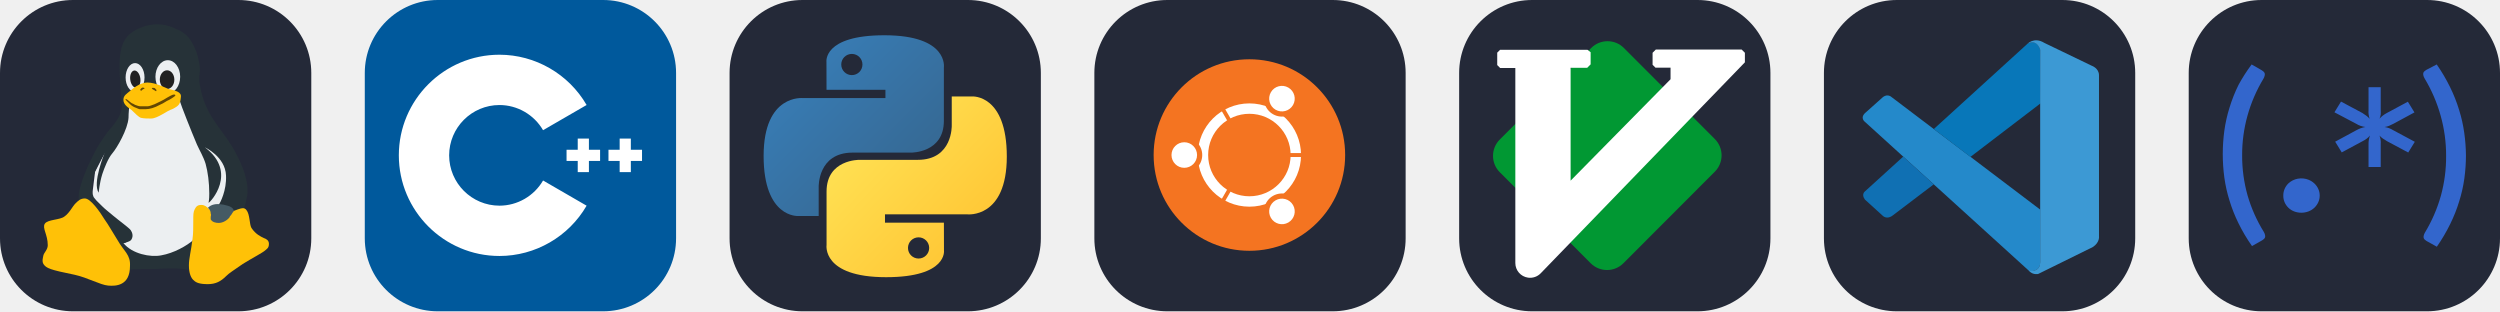
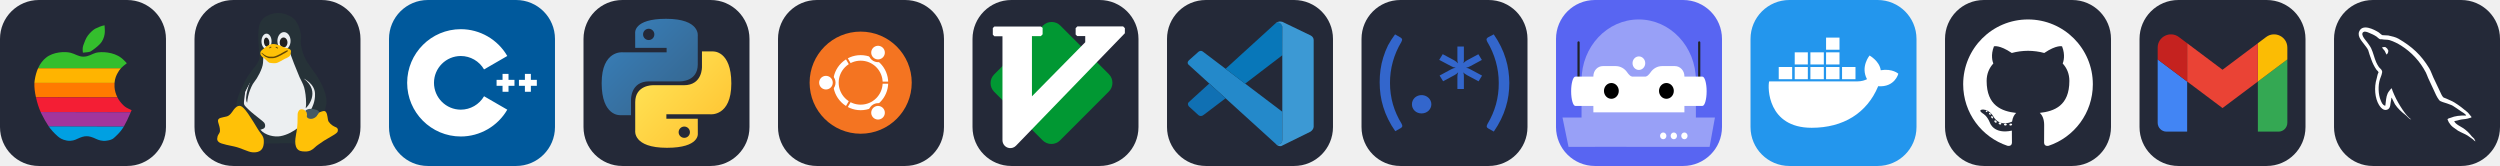
- <svg xmlns="http://www.w3.org/2000/svg" width="385.5" height="48" viewBox="0 0 2056 256" fill="none" version="1.1">
+ <svg xmlns="http://www.w3.org/2000/svg" width="723" height="48" viewBox="0 0 3856 256" fill="none" version="1.1">
  <g transform="translate(0, 0)">
+     <svg width="256" height="256" viewBox="0 0 256 256" fill="none">
+       <g clip-path="url(#clip0_33_740)">
+         <path d="M196 0H60C26.863 0 0 26.863 0 60V196C0 229.137 26.863 256 60 256H196C229.137 256 256 229.137 256 196V60C256 26.863 229.137 0 196 0Z" fill="#242938" />
+         <path fill-rule="evenodd" clip-rule="evenodd" d="M191.072 195.009C187.802 200.396 184.532 204.435 180.588 208.185C176.164 212.129 174.914 215.591 164.718 216.939C157.505 218.286 151.253 215.591 148.848 214.534C141.634 211.167 137.882 210.11 133.555 210.11C129.323 210.11 125.764 211.168 118.646 214.438C116.434 215.591 110.471 218.189 103.161 216.843C95.659 215.496 91.811 212.611 89.022 210.206C83.251 205.109 78.923 200.299 74.979 194.721L191.072 195.009Z" fill="#00A0E2" />
+         <path fill-rule="evenodd" clip-rule="evenodd" d="M58.725 105.27C62.092 97.672 66.516 92.574 70.941 89.015C82.194 79.782 100.565 79.205 109.029 81.417C115.955 83.148 120.86 87.38 128.651 87.38C136.826 87.38 141.538 83.244 147.984 81.417C156.448 79.301 174.915 79.974 186.938 89.208C190.497 91.901 193.765 95.556 195.593 97.576C191.266 100.75 188.668 103.058 186.552 105.27H58.725Z" fill="#34BE2D" />
+         <path fill-rule="evenodd" clip-rule="evenodd" d="M186.553 105.27C184.533 107.482 183.091 109.599 181.455 112.58C179.533 116.043 177.223 120.756 176.646 127.873H53.051C53.147 126.719 53.243 125.469 53.435 124.218C54.59 116.62 56.417 110.368 58.726 105.27H186.553Z" fill="#FFB400" />
+         <path fill-rule="evenodd" clip-rule="evenodd" d="M176.646 127.873C176.55 130.052 176.55 132.235 176.646 134.414C176.935 139.704 178.762 145.571 181.167 150.284L55.455 149.995C53.724 142.397 52.762 134.606 53.051 127.873H176.646Z" fill="#FF7A00" />
+         <path fill-rule="evenodd" clip-rule="evenodd" d="M181.166 150.284C182.15 152.325 183.342 154.259 184.724 156.055C192.996 166.635 196.555 166.635 202.999 169.906C202.52 171.058 202.135 172.118 201.653 173.08L62.765 172.791C60.072 166.924 57.283 158.652 55.455 149.996L181.166 150.284Z" fill="#F41E34" />
+         <path fill-rule="evenodd" clip-rule="evenodd" d="M201.653 173.08C197.614 182.506 194.343 189.429 191.072 195.009L74.981 194.721C71.133 189.046 67.671 182.793 63.727 175.002C63.438 174.329 63.054 173.559 62.765 172.791L201.653 173.08Z" fill="#A2359C" />
+         <path fill-rule="evenodd" clip-rule="evenodd" d="M161.352 52.658C160.679 57.467 158.274 63.623 154.427 67.566C150.289 71.991 143.846 76.8 139.998 79.205C137.882 80.551 132.399 80.743 127.88 81.225C127.303 77.185 127.207 73.722 128.457 69.971C130.092 65.547 132.21 59.199 135.575 54.774C139.711 49.292 144.424 45.541 147.021 44.194C150.484 42.463 156.255 39.866 161.256 39C161.449 43.424 162.123 48.426 161.352 52.658Z" fill="#34BE2D" />
+       </g>
+       <defs>
+         <clipPath id="clip0_33_740">
+           <rect width="256" height="256" fill="white" />
+         </clipPath>
+       </defs>
+     </svg>
+   </g>
+   <g transform="translate(300, 0)">
    <svg width="256" height="256" fill="none" viewBox="0 0 256 256">
      <rect width="256" height="256" fill="#242938" rx="60" />
      <path fill="#ECEFF1" d="M85.949 199.926L110.48 213.546H147.576L182.278 187.491L197.834 146.632L161.935 103.405L151.764 79.127L102.104 80.903L102.702 94.523L93.129 112.287L78.171 141.303L75.18 165.581L85.949 199.926Z" />
      <path fill="#263238" d="M187.064 114.656C177.491 101.036 169.713 92.746 165.525 75.574C161.337 58.401 166.722 63.139 163.132 48.335C161.337 40.637 158.345 35.307 155.354 31.162C151.764 27.017 147.576 24.648 145.182 24.056C139.798 21.096 127.233 16.358 111.677 24.648C95.522 32.939 97.317 50.703 100.309 86.825C100.309 89.193 99.71 92.154 98.514 94.523C96.121 99.852 91.932 104.589 88.343 108.735C84.154 114.656 79.966 120.578 76.975 127.091C69.795 140.711 63.213 157.883 65.008 164.397C68 163.805 105.694 220.652 105.694 221.836C108.087 221.244 118.258 221.244 127.233 221.244C139.798 220.652 146.977 220.06 157.149 222.428C157.149 220.652 156.55 218.875 156.55 217.099C156.55 213.546 157.149 210.585 157.747 206.44C158.345 203.479 158.944 200.519 159.542 196.966C153.559 202.295 142.789 208.217 132.618 209.993C123.643 211.769 108.685 208.809 101.505 199.926C102.104 199.926 103.3 199.926 103.899 199.334C105.694 198.742 107.489 198.15 108.087 196.966C109.882 194.005 108.685 191.044 107.489 189.268C106.292 187.491 97.317 180.977 93.129 177.425C88.941 173.872 86.548 172.095 84.154 169.727C84.154 169.727 80.564 166.174 79.368 164.989C78.171 163.805 77.573 162.621 76.975 162.028C75.778 159.068 75.18 155.515 75.778 150.778C76.376 144.264 78.769 138.934 81.761 133.013C82.958 130.644 85.949 125.907 85.949 125.907C85.949 125.907 75.778 150.778 81.163 158.476C81.163 158.476 81.761 150.778 84.154 143.08C85.949 137.75 88.941 130.052 92.531 125.907C96.121 121.762 105.095 106.366 105.694 96.891C105.694 92.746 106.292 88.601 106.292 85.641C103.899 83.272 145.781 77.35 148.174 83.864C148.772 86.233 157.149 107.55 161.935 118.801C164.328 124.131 167.32 128.868 169.115 134.789C170.91 141.303 172.106 150.185 172.106 159.068C172.106 160.844 172.106 163.805 171.508 166.766C172.705 166.766 196.039 141.895 168.517 121.17C168.517 121.17 185.269 128.868 185.868 144.264C186.466 156.699 181.081 166.766 179.885 168.542C180.483 168.542 192.449 173.872 193.047 173.872C195.441 173.872 200.227 172.095 200.227 172.095C200.826 170.319 202.62 165.581 202.62 163.805C206.809 150.185 196.637 128.276 187.064 114.656V114.656Z" />
      <path fill="#ECEFF1" d="M111.078 75.574C115.374 75.574 118.856 70.271 118.856 63.731C118.856 57.19 115.374 51.888 111.078 51.888C106.783 51.888 103.3 57.19 103.3 63.731C103.3 70.271 106.783 75.574 111.078 75.574Z" />
      <path fill="#ECEFF1" d="M138.002 76.758C143.62 76.758 148.174 70.66 148.174 63.139C148.174 55.617 143.62 49.519 138.002 49.519C132.385 49.519 127.831 55.617 127.831 63.139C127.831 70.66 132.385 76.758 138.002 76.758Z" />
      <path fill="#212121" d="M115.424 64.541C114.927 60.648 112.663 57.724 110.368 58.011C108.074 58.298 106.616 61.687 107.114 65.581C107.611 69.474 109.874 72.398 112.169 72.111C114.464 71.823 115.921 68.434 115.424 64.541Z" />
      <path fill="#212121" d="M137.404 73.205C140.709 73.205 143.387 69.759 143.387 65.507C143.387 61.256 140.709 57.809 137.404 57.809C134.1 57.809 131.421 61.256 131.421 65.507C131.421 69.759 134.1 73.205 137.404 73.205Z" />
      <path fill="#FFC107" d="M216.98 195.781C214.587 194.597 210.398 192.82 206.808 187.491C205.014 184.53 205.612 176.24 202.62 172.687C200.825 170.319 198.432 171.503 197.834 171.503C192.449 172.687 179.884 180.977 171.508 171.503C170.311 170.319 168.516 168.542 165.525 168.542C162.533 168.542 161.337 169.726 160.14 172.095C158.943 174.464 158.943 176.24 158.943 182.162C158.943 186.899 158.943 192.228 158.345 196.373C157.148 206.44 155.354 212.362 155.354 218.283C155.354 224.797 157.148 228.942 159.542 230.718C161.337 232.495 164.328 233.679 170.91 233.679C177.491 233.679 181.679 231.311 185.868 227.165C188.859 224.205 191.252 223.02 199.629 217.099C206.21 212.954 216.382 207.624 218.176 205.848C219.373 204.664 221.168 204.071 221.168 200.518C221.168 197.558 218.775 196.373 216.98 195.781V195.781Z" />
      <path fill="#FFC107" d="M96.719 197.558C90.736 188.083 90.137 186.307 85.949 180.385C82.359 174.464 74.581 163.213 69.795 163.213C66.205 163.213 64.41 164.989 62.017 167.358C59.623 169.726 57.23 175.056 53.042 178.017C49.452 180.977 39.281 180.385 36.888 183.938C34.494 187.491 39.281 192.821 39.281 201.703C39.281 205.256 36.289 207.624 35.691 209.993C35.093 212.954 34.494 214.73 35.691 217.099C38.084 220.652 41.076 221.836 61.418 225.981C72.188 228.35 82.359 234.271 88.941 234.864C95.522 235.456 106.89 234.864 106.89 218.875C107.489 209.401 102.104 207.032 96.719 197.558Z" />
      <path fill="#FFC107" d="M108.087 90.378C104.497 88.009 101.505 85.64 101.505 82.088C101.505 78.535 103.899 77.35 107.489 74.389C108.087 73.797 114.668 67.876 121.25 67.876C127.831 67.876 135.609 72.021 138.601 73.205C143.986 74.389 149.37 75.574 148.772 79.719C148.174 85.64 147.576 86.825 141.592 89.785C137.404 90.97 129.626 97.484 124.241 97.484C121.848 97.484 118.258 97.484 115.865 96.891C114.07 96.299 111.078 93.338 108.087 90.378V90.378Z" />
      <path fill="#634703" d="M106.89 85.641C108.087 86.825 109.882 88.009 111.677 88.601C112.873 89.193 114.668 89.786 114.668 89.786C117.062 89.786 118.857 89.786 120.053 89.786C123.045 89.786 127.233 88.601 131.421 86.233C135.609 84.456 136.208 83.272 139.199 82.088C142.191 80.311 145.182 78.535 143.986 77.942C142.789 77.35 141.592 77.942 137.404 80.311C133.814 82.68 130.823 83.864 127.233 85.641C125.438 86.233 123.045 87.417 121.25 87.417C119.455 87.417 117.66 87.417 115.865 87.417C114.07 87.417 112.873 86.825 111.078 86.233C109.882 85.641 109.283 85.048 108.685 85.048C107.489 84.456 105.095 82.088 103.899 81.495C103.899 81.495 102.702 81.495 103.3 82.088C105.095 83.864 105.694 84.456 106.89 85.641Z" />
      <path fill="#634703" d="M124.84 72.613C125.438 73.797 126.635 73.797 127.233 74.389C127.831 74.982 128.429 74.982 128.429 74.982C129.028 74.389 128.429 73.205 127.831 73.205C127.831 72.021 124.84 72.021 124.84 72.613V72.613Z" />
      <path fill="#634703" d="M115.267 73.797C115.267 74.389 116.463 74.982 116.463 74.389C117.062 73.797 117.66 73.205 118.258 73.205C119.455 72.613 118.856 72.021 117.062 72.021C115.865 72.613 115.865 73.205 115.267 73.797V73.797Z" />
      <path fill="#455A64" d="M173.303 178.609C173.303 179.201 173.303 179.793 173.303 180.385C174.5 182.754 177.491 183.346 179.884 183.346C183.474 183.346 187.064 180.977 188.859 178.609C188.859 178.017 189.457 177.424 190.056 176.832C191.252 175.056 191.851 173.872 192.449 173.279C192.449 173.279 191.851 172.687 191.851 172.095C191.252 170.911 189.457 169.726 187.064 169.134C185.269 168.542 182.278 167.95 181.081 167.95C175.696 167.358 172.705 169.134 170.91 170.911C170.91 170.911 171.508 170.911 171.508 171.503C172.705 172.687 173.303 173.872 173.303 175.648C173.901 176.832 173.303 177.424 173.303 178.609V178.609Z" />
    </svg>
  </g>
-   <g transform="translate(300, 0)">
+   <g transform="translate(600, 0)">
    <svg width="256" height="256" fill="none" viewBox="0 0 256 256">
      <rect width="256" height="256" fill="#00599C" rx="60" />
      <path fill="#fff" d="M110.759 210.517C65.125 210.517 28 173.392 28 127.759C28 82.125 65.125 45 110.759 45C140.204 45 167.667 60.846 182.427 86.353L146.611 107.079C139.224 94.311 125.485 86.379 110.759 86.379C87.942 86.379 69.379 104.942 69.379 127.759C69.379 150.575 87.942 169.138 110.759 169.138C125.486 169.138 139.225 161.206 146.613 148.436L182.429 169.161C167.669 194.671 140.206 210.517 110.759 210.517Z" />
      <path fill="#fff" d="M193.517 123.161H184.321V113.965H175.127V123.161H165.931V132.356H175.127V141.552H184.321V132.356H193.517V123.161Z" />
      <path fill="#fff" d="M228 123.161H218.804V113.965H209.61V123.161H200.414V132.356H209.61V141.552H218.804V132.356H228V123.161Z" />
    </svg>
  </g>
-   <g transform="translate(600, 0)">
+   <g transform="translate(900, 0)">
    <svg width="256" height="256" fill="none" viewBox="0 0 256 256">
      <rect width="256" height="256" fill="#242938" rx="60" />
      <path fill="url(#paint0_linear_2_47)" d="M127.279 29C76.507 29 79.677 51.018 79.677 51.018L79.734 73.828H128.185V80.677H60.489C60.489 80.677 28 76.993 28 128.222C28 179.452 56.357 177.636 56.357 177.636H73.281V153.863C73.281 153.863 72.369 125.506 101.186 125.506H149.24C149.24 125.506 176.239 125.942 176.239 99.412V55.546C176.239 55.546 180.338 29 127.279 29ZM100.563 44.339C105.384 44.339 109.28 48.235 109.28 53.056C109.28 57.876 105.384 61.772 100.563 61.772C95.743 61.772 91.847 57.876 91.847 53.056C91.847 48.235 95.743 44.339 100.563 44.339Z" />
      <path fill="url(#paint1_linear_2_47)" d="M128.721 227.958C179.493 227.958 176.323 205.941 176.323 205.941L176.266 183.13H127.815V176.281H195.511C195.511 176.281 228 179.966 228 128.736C228 77.506 199.643 79.323 199.643 79.323H182.719V103.096C182.719 103.096 183.631 131.453 154.814 131.453H106.76C106.76 131.453 79.761 131.016 79.761 157.546V201.412C79.761 201.412 75.662 227.958 128.721 227.958ZM155.437 212.619C150.616 212.619 146.72 208.723 146.72 203.903C146.72 199.082 150.616 195.186 155.437 195.186C160.257 195.186 164.154 199.082 164.154 203.903C164.154 208.723 160.257 212.619 155.437 212.619Z" />
      <defs>
        <linearGradient id="paint0_linear_2_47" x1="47.22" x2="146.333" y1="46.896" y2="145.02" gradientUnits="userSpaceOnUse">
          <stop stop-color="#387EB8" />
          <stop offset="1" stop-color="#366994" />
        </linearGradient>
        <linearGradient id="paint1_linear_2_47" x1="108.056" x2="214.492" y1="109.905" y2="210.522" gradientUnits="userSpaceOnUse">
          <stop stop-color="#FFE052" />
          <stop offset="1" stop-color="#FFC331" />
        </linearGradient>
      </defs>
    </svg>
  </g>
-   <g transform="translate(900, 0)">
+   <g transform="translate(1200, 0)">
    <svg width="256" height="256" viewBox="0 0 256 256" fill="none">
      <g clip-path="url(#clip0_33_899)">
        <path d="M196 0H60C26.863 0 0 26.863 0 60V196C0 229.137 26.863 256 60 256H196C229.137 256 256 229.137 256 196V60C256 26.863 229.137 0 196 0Z" fill="#242938" />
        <path d="M127.5 206.25C170.992 206.25 206.25 170.992 206.25 127.5C206.25 84.008 170.992 48.75 127.5 48.75C84.008 48.75 48.75 84.008 48.75 127.5C48.75 170.992 84.008 206.25 127.5 206.25Z" fill="#F47421" />
        <path d="M127.5 165.694C148.594 165.694 165.694 148.594 165.694 127.5C165.694 106.406 148.594 89.306 127.5 89.306C106.406 89.306 89.306 106.406 89.306 127.5C89.306 148.594 106.406 165.694 127.5 165.694Z" stroke="white" stroke-width="8.55" />
        <path d="M73.95 142.266C82.105 142.266 88.716 135.655 88.716 127.5C88.716 119.345 82.105 112.734 73.95 112.734C65.795 112.734 59.184 119.345 59.184 127.5C59.184 135.655 65.795 142.266 73.95 142.266Z" fill="#F47421" />
        <path d="M157.25 127.5H174.75H157.25Z" fill="black" />
        <path d="M157.25 127.5H174.75" stroke="#F47421" stroke-width="3.238" />
        <path d="M73.95 138.013C79.756 138.013 84.463 133.306 84.463 127.5C84.463 121.694 79.756 116.987 73.95 116.987C68.144 116.987 63.437 121.694 63.437 127.5C63.437 133.306 68.144 138.013 73.95 138.013Z" fill="white" />
        <path d="M141.487 73.742C137.41 80.804 139.83 89.835 146.892 93.912C153.954 97.989 162.985 95.57 167.062 88.507C171.14 81.445 168.72 72.414 161.658 68.337C154.595 64.259 145.565 66.679 141.487 73.742Z" fill="#F47421" />
        <path d="M112.625 153.264L103.875 168.42L112.625 153.264Z" fill="black" />
        <path d="M112.625 153.264L103.875 168.42" stroke="#F47421" stroke-width="3.238" />
        <path d="M145.17 75.868C142.267 80.896 143.99 87.326 149.018 90.229C154.046 93.132 160.476 91.409 163.379 86.381C166.282 81.353 164.559 74.923 159.531 72.02C154.503 69.117 148.073 70.84 145.17 75.868Z" fill="white" />
        <path d="M167.062 166.493C162.985 159.43 153.954 157.011 146.892 161.088C139.829 165.166 137.41 174.196 141.487 181.259C145.565 188.321 154.595 190.741 161.658 186.663C168.72 182.586 171.14 173.555 167.062 166.493Z" fill="#F47421" />
        <path d="M112.625 101.736L103.875 86.58L112.625 101.736Z" fill="black" />
        <path d="M112.625 101.736L103.875 86.58" stroke="#F47421" stroke-width="3.238" />
        <path d="M163.379 168.619C160.476 163.591 154.047 161.868 149.018 164.771C143.99 167.674 142.267 174.104 145.17 179.132C148.073 184.161 154.503 185.883 159.531 182.98C164.56 180.077 166.282 173.648 163.379 168.619Z" fill="white" />
      </g>
      <defs>
        <clipPath id="clip0_33_899">
          <rect width="256" height="256" fill="white" />
        </clipPath>
      </defs>
    </svg>
  </g>
-   <g transform="translate(1200, 0)">
+   <g transform="translate(1500, 0)">
    <svg width="256" height="256" fill="none" viewBox="0 0 256 256">
      <rect width="256" height="256" fill="#242938" rx="60" />
      <path fill="#019833" d="M135.498 39.462C128.076 32.03 116.032 32.03 108.61 39.462L33.408 114.765C26 122.183 26 134.199 33.408 141.617L108.186 216.495C115.608 223.927 127.652 223.927 135.074 216.495L210.276 141.191C217.684 133.773 217.684 121.757 210.276 114.339L135.498 39.462Z" />
      <path fill="#fff" d="M161.769 40.71L159.083 43.399V53.269L161.435 55.623H173.86V65.161L91.672 148.576V55.742H105.331L108.133 52.937V42.948L105.546 40.947H33.667L31.316 43.301V53.505L33.707 55.899H46.209V216.316C46.209 222.361 50.655 227.485 56.64 228.335V228.335C60.489 228.883 64.368 227.553 67.072 224.759L235 51.247V43.4L232.315 40.712L161.769 40.71Z" />
    </svg>
  </g>
-   <g transform="translate(1500, 0)">
+   <g transform="translate(1800, 0)">
    <svg width="256" height="256" fill="none" viewBox="0 0 256 256">
      <rect width="256" height="256" fill="#242938" rx="60" />
      <path fill="#2489CA" d="M33.716 100.208C33.716 100.208 28.981 96.795 34.663 92.238L47.899 80.402C47.899 80.402 51.687 76.417 55.691 79.889L177.84 172.368V216.714C177.84 216.714 177.781 223.678 168.844 222.908L33.716 100.208Z" />
      <path fill="#1070B3" d="M65.2 128.792L33.716 157.415C33.716 157.415 30.48 159.822 33.716 164.123L48.333 177.418C48.333 177.418 51.805 181.147 56.934 176.905L90.312 151.596L65.2 128.792Z" />
      <path fill="#0877B9" d="M120.474 129.029L178.215 84.939L177.84 40.83C177.84 40.83 175.374 31.203 167.148 36.214L90.312 106.145L120.474 129.029Z" />
      <path fill="#3C99D4" d="M168.844 222.968C172.198 226.4 176.262 225.276 176.262 225.276L221.259 203.103C227.019 199.177 226.21 194.305 226.21 194.305V61.898C226.21 56.079 220.252 54.067 220.252 54.067L181.253 35.267C172.731 30 167.148 36.214 167.148 36.214C167.148 36.214 174.328 31.046 177.84 40.83V215.905C177.84 217.109 177.583 218.292 177.071 219.358C176.045 221.429 173.816 223.362 168.47 222.553L168.844 222.968Z" />
    </svg>
  </g>
-   <g transform="translate(1800, 0)">
+   <g transform="translate(2100, 0)">
    <svg width="256" height="256" fill="none" viewBox="0 0 256 256">
      <rect width="256" height="256" fill="#242938" rx="60" />
      <path fill="#36C" d="M43.935 127.954C43.903 139.053 45.418 150.108 48.441 160.84C51.482 171.299 55.959 181.345 61.76 190.728C62.236 191.516 62.574 192.37 62.762 193.258C62.944 193.902 62.944 194.58 62.762 195.225C62.553 195.762 62.21 196.244 61.76 196.631L60.358 197.661L52.046 202.346C47.833 196.376 44.117 190.111 40.93 183.607C37.94 177.552 35.462 171.287 33.52 164.869C31.603 158.734 30.197 152.469 29.314 146.13C27.562 133.253 27.562 120.219 29.314 107.342C30.197 101.003 31.603 94.738 33.52 88.603C35.471 82.188 37.949 75.923 40.93 69.865C44.108 64.013 47.722 58.377 51.746 53L60.058 57.778L61.46 58.809C61.904 59.2 62.246 59.681 62.461 60.214C62.644 60.859 62.644 61.537 62.461 62.182C62.27 63.069 61.932 63.922 61.46 64.712C49.843 84.009 43.802 105.806 43.935 127.954V127.954ZM77.783 160.84C77.757 158.947 78.131 157.069 78.885 155.312C79.602 153.641 80.656 152.114 81.99 150.815C84.109 148.829 86.815 147.482 89.76 146.947C92.705 146.413 95.754 146.716 98.513 147.817C102.121 149.25 104.993 151.937 106.525 155.312C107.329 157.058 107.738 158.94 107.727 160.84C107.741 162.741 107.332 164.623 106.525 166.368C105.765 168.04 104.678 169.566 103.32 170.865C101.947 172.154 100.313 173.173 98.513 173.863C94.724 175.301 90.485 175.301 86.696 173.863C84.925 173.176 83.323 172.155 81.99 170.865C80.618 169.535 79.541 167.965 78.819 166.245C78.097 164.524 77.746 162.688 77.783 160.84V160.84ZM185.939 116.617L180.532 125.424L163.006 116.055L159.601 113.9C158.586 113.207 157.676 112.387 156.897 111.464C157.762 113.746 158.103 116.172 157.899 118.585V137.323H147.884V118.585C147.826 116.163 148.233 113.751 149.086 111.464C147.506 113.326 145.528 114.857 143.278 115.961L125.853 125.331L120.445 116.524L137.77 107.154C140.079 105.834 142.623 104.914 145.281 104.437C142.596 104.111 140.027 103.213 137.77 101.814L119.844 92.351L125.252 83.544L142.777 92.913L146.082 95.162C147.085 95.903 147.993 96.752 148.786 97.691C147.985 95.365 147.679 92.914 147.884 90.477V71.739H157.899V90.477C157.99 91.725 157.99 92.977 157.899 94.225C157.733 95.387 157.396 96.522 156.897 97.598C158.57 95.761 160.569 94.208 162.806 93.007L180.231 83.637L185.639 92.445L168.314 101.814L164.709 103.5C163.562 103.975 162.348 104.29 161.104 104.437C162.333 104.649 163.539 104.963 164.709 105.374C165.972 105.851 167.18 106.448 168.314 107.154L185.939 116.617ZM211.676 127.954C211.706 116.855 210.191 105.801 207.17 95.068C204.181 84.369 199.739 74.073 193.951 64.43C193.479 63.641 193.141 62.788 192.949 61.901C192.784 61.254 192.784 60.58 192.949 59.933C193.15 59.393 193.495 58.909 193.951 58.528L195.353 57.497L203.965 53C208.123 58.985 211.805 65.248 214.981 71.739C217.965 77.796 220.442 84.061 222.392 90.477C224.31 96.612 225.716 102.877 226.598 109.216C227.479 115.429 227.948 121.687 228 127.954C227.98 134.219 227.545 140.477 226.698 146.693C225.817 153.031 224.41 159.296 222.492 165.431C220.551 171.849 218.073 178.115 215.081 184.17C211.907 190.661 208.225 196.924 204.065 202.908L195.653 198.223L194.251 197.193C193.792 196.814 193.447 196.33 193.25 195.787C193.08 195.141 193.08 194.466 193.25 193.82C193.438 192.932 193.776 192.078 194.251 191.29C199.992 181.77 204.401 171.599 207.37 161.027C210.337 150.225 211.784 139.107 211.676 127.954V127.954Z" />
    </svg>
  </g>
+   <g transform="translate(2400, 0)">
+     <svg width="256" height="256" fill="none" viewBox="0 0 256 256">
+       <rect width="256" height="256" fill="#5865F2" rx="60" />
+       <path fill="#98A0F7" fill-rule="evenodd" d="M149.541 226.539C178.626 226.516 207.754 226.692 236.881 226.539L245.105 181.333H10L19.303 226.539C62.712 226.255 106.151 226.572 149.541 226.539Z" clip-rule="evenodd" />
+       <path fill="#98A0F7" fill-rule="evenodd" d="M215.716 183.071H39.388V123.93C39.388 72.055 78.861 30 127.552 30C176.243 30 215.716 72.055 215.716 123.93V183.071Z" clip-rule="evenodd" />
+       <path fill="#fff" fill-rule="evenodd" d="M220.883 151.223V65.41V151.223ZM34.758 151.223V65.41Z" clip-rule="evenodd" />
+       <path stroke="#202225" stroke-linecap="round" stroke-linejoin="round" stroke-width="3.37" d="M34.758 151.223V65.41M220.883 151.223V65.41V151.223Z" />
+       <path fill="#fff" fill-rule="evenodd" d="M225.781 118.172H29.859C26.254 118.172 23.328 128.297 23.328 140.785C23.328 153.277 26.254 163.398 29.859 163.398H225.781C229.387 163.398 232.312 153.277 232.312 140.785C232.312 128.297 229.387 118.172 225.781 118.172Z" clip-rule="evenodd" />
+       <path fill="#fff" fill-rule="evenodd" d="M145.727 111.754C136.949 124.848 118.691 124.848 109.914 111.754C105.781 105.594 99.113 101.938 92.004 101.938H72.254C64.168 101.938 57.617 108.922 57.617 117.535V173.254H198.027V117.535C198.027 108.922 191.473 101.938 183.387 101.938H163.637C156.527 101.938 149.859 105.594 145.727 111.754Z" clip-rule="evenodd" />
+       <path fill="#fff" fill-rule="evenodd" d="M137.617 97.445C137.617 91.684 133.23 87.008 127.82 87.008C122.41 87.008 118.023 91.684 118.023 97.445C118.023 103.207 122.41 107.883 127.82 107.883C133.23 107.883 137.617 103.207 137.617 97.445Z" clip-rule="evenodd" />
+       <path fill="#000" fill-rule="evenodd" d="M96.801 140.207C96.801 133.48 91.684 128.027 85.371 128.027C79.059 128.027 73.941 133.48 73.941 140.207C73.941 146.93 79.059 152.383 85.371 152.383C91.684 152.383 96.801 146.93 96.801 140.207ZM181.699 140.207C181.699 133.48 176.582 128.027 170.27 128.027C163.957 128.027 158.84 133.48 158.84 140.207C158.84 146.93 163.957 152.383 170.27 152.383C176.582 152.383 181.699 146.93 181.699 140.207Z" clip-rule="evenodd" />
+       <path fill="#fff" fill-rule="evenodd" d="M202.922 209.551C202.922 206.672 200.73 204.332 198.027 204.332C195.32 204.332 193.129 206.672 193.129 209.551C193.129 212.434 195.32 214.77 198.027 214.77C200.73 214.77 202.922 212.434 202.922 209.551ZM186.598 209.551C186.598 206.672 184.406 204.332 181.699 204.332C178.992 204.332 176.801 206.672 176.801 209.551C176.801 212.434 178.992 214.77 181.699 214.77C184.406 214.77 186.598 212.434 186.598 209.551ZM170.27 209.551C170.27 206.672 168.078 204.332 165.371 204.332C162.668 204.332 160.473 206.672 160.473 209.551C160.473 212.434 162.668 214.77 165.371 214.77C168.078 214.77 170.27 212.434 170.27 209.551Z" clip-rule="evenodd" />
+     </svg>
+   </g>
+   <g transform="translate(2700, 0)">
+     <svg width="256" height="256" fill="none" viewBox="0 0 256 256">
+       <rect width="256" height="256" fill="#2396ED" rx="60" />
+       <path fill="#fff" d="M141.187 122.123H161.904V103.379H141.187V122.123ZM116.525 122.123H137.241V103.379H116.525V122.123ZM92.355 122.123H113.072V103.379H92.355V122.123ZM68.186 122.123H88.409V103.379H68.186V122.123ZM43.523 122.123H64.24V103.379H43.523V122.123ZM68.186 99.433H88.409V80.69H68.186V99.433ZM92.355 99.433H113.072V80.69H92.355V99.433ZM116.525 99.433H137.241V80.69H116.525V99.433ZM116.525 76.744H137.241V58H116.525V76.744ZM228 113.738C228 113.738 219.121 105.352 200.871 108.312C198.898 94.007 183.607 85.622 183.607 85.622C183.607 85.622 169.303 102.886 179.661 122.123C176.702 123.603 171.769 125.576 164.37 125.576H28.726C26.259 134.948 26.259 197.097 94.328 197.097C143.16 197.097 179.661 174.408 196.925 132.974C222.574 134.948 228 113.738 228 113.738Z" />
+     </svg>
+   </g>
+   <g transform="translate(3000, 0)">
+     <svg width="256" height="256" viewBox="0 0 256 256" fill="none">
+       <rect width="256" height="256" rx="60" fill="#242938" />
+       <path d="M128.001 30C72.779 30 28 74.771 28 130.001C28 174.184 56.653 211.668 96.387 224.891C101.384 225.817 103.219 222.722 103.219 220.081C103.219 217.696 103.126 209.819 103.083 201.463C75.263 207.512 69.393 189.664 69.393 189.664C64.844 178.105 58.289 175.032 58.289 175.032C49.216 168.825 58.973 168.953 58.973 168.953C69.015 169.658 74.303 179.258 74.303 179.258C83.222 194.546 97.697 190.126 103.403 187.571C104.301 181.107 106.892 176.696 109.752 174.199C87.54 171.67 64.191 163.095 64.191 124.778C64.191 113.86 68.098 104.939 74.495 97.936C73.456 95.418 70.034 85.246 75.463 71.472C75.463 71.472 83.861 68.784 102.971 81.723C110.948 79.507 119.502 78.396 128.001 78.358C136.499 78.396 145.061 79.507 153.052 81.723C172.139 68.784 180.525 71.472 180.525 71.472C185.968 85.246 182.544 95.418 181.505 97.936C187.917 104.939 191.797 113.86 191.797 124.778C191.797 163.187 168.403 171.644 146.135 174.119C149.722 177.223 152.918 183.308 152.918 192.638C152.918 206.018 152.802 216.787 152.802 220.081C152.802 222.742 154.602 225.86 159.671 224.878C199.383 211.64 228 174.169 228 130.001C228 74.771 183.227 30 128.001 30ZM65.454 172.453C65.233 172.95 64.452 173.099 63.74 172.758C63.014 172.432 62.607 171.754 62.842 171.256C63.057 170.744 63.841 170.602 64.564 170.945C65.291 171.271 65.705 171.955 65.454 172.453ZM70.373 176.842C69.896 177.285 68.963 177.079 68.331 176.38C67.677 175.683 67.554 174.751 68.038 174.302C68.529 173.86 69.434 174.067 70.089 174.764C70.743 175.47 70.871 176.395 70.373 176.842ZM73.747 182.458C73.134 182.884 72.132 182.485 71.513 181.595C70.9 180.706 70.9 179.64 71.526 179.212C72.147 178.785 73.134 179.169 73.762 180.052C74.373 180.956 74.373 182.023 73.747 182.458ZM79.454 188.962C78.906 189.566 77.739 189.404 76.884 188.579C76.01 187.773 75.766 186.629 76.316 186.024C76.871 185.418 78.045 185.589 78.906 186.407C79.774 187.211 80.039 188.364 79.454 188.962ZM86.83 191.157C86.588 191.941 85.464 192.297 84.331 191.964C83.2 191.621 82.46 190.704 82.689 189.912C82.924 189.124 84.053 188.753 85.194 189.109C86.323 189.45 87.065 190.361 86.83 191.157ZM95.224 192.089C95.252 192.913 94.292 193.597 93.103 193.612C91.907 193.639 90.94 192.971 90.927 192.16C90.927 191.327 91.866 190.65 93.061 190.63C94.251 190.607 95.224 191.269 95.224 192.089ZM103.47 191.773C103.613 192.577 102.787 193.404 101.606 193.624C100.445 193.836 99.37 193.339 99.223 192.541C99.079 191.716 99.92 190.89 101.079 190.676C102.262 190.471 103.32 190.955 103.47 191.773Z" fill="white" />
+     </svg>
+   </g>
+   <g transform="translate(3300, 0)">
+     <svg width="256" height="256" viewBox="0 0 256 256" fill="none">
+       <rect width="256" height="256" rx="60" fill="#242938" />
+       <path d="M41.636 203.028H73.454V125.755L28 91.665V189.392C28 196.937 34.114 203.028 41.636 203.028Z" fill="#4285F4" />
+       <path d="M182.545 203.028H214.364C221.909 203.028 228 196.915 228 189.392V91.665L182.545 125.755" fill="#34A853" />
+       <path d="M182.545 66.664V125.755L228 91.664V73.483C228 56.619 208.75 47.005 195.273 57.119" fill="#FBBC04" />
+       <path d="M73.454 125.755V66.665L128 107.574L182.545 66.665V125.755L128 166.665" fill="#EA4335" />
+       <path d="M28 73.483V91.664L73.454 125.755V66.664L60.727 57.119C47.227 47.005 28 56.619 28 73.483Z" fill="#C5221F" />
+     </svg>
+   </g>
+   <g transform="translate(3600, 0)">
+     <svg width="256" height="256" fill="none" viewBox="0 0 256 256">
+       <rect width="256" height="256" fill="#242938" rx="60" />
+       <g clip-path="url(#clip0_7_147)">
+         <path fill="#fff" fill-rule="evenodd" d="M203.801 178.21C194.011 177.938 186.416 178.941 180.051 181.619C178.218 182.355 175.277 182.355 175.035 184.662C176.015 185.63 176.133 187.214 176.992 188.556C178.459 190.991 181.033 194.271 183.357 195.973L191.191 201.571C195.965 204.488 201.351 206.193 206.002 209.113C208.696 210.817 211.388 213.007 214.082 214.834C215.454 215.807 216.285 217.392 218 217.997V217.629C217.144 216.538 216.897 214.957 216.044 213.735L212.367 210.209C208.82 205.465 204.41 201.325 199.636 197.922C195.718 195.245 187.152 191.596 185.56 187.097L185.319 186.824C188.008 186.552 191.191 185.605 193.764 184.875C197.929 183.784 201.721 184.024 206.002 182.93L211.882 181.226V180.135C209.678 177.946 208.087 175.025 205.763 172.959C199.521 167.606 192.661 162.373 185.56 157.994C181.766 155.562 176.868 153.977 172.829 151.913C171.356 151.182 168.911 150.817 168.055 149.601C165.846 146.929 164.625 143.397 163.034 140.232L152.997 119.064C150.794 114.319 149.444 109.574 146.755 105.195C134.144 84.512 120.431 71.983 99.375 59.693C94.848 57.138 89.462 56.039 83.735 54.703L74.555 54.212C72.593 53.362 70.636 51.049 68.922 49.953C61.944 45.574 43.947 36.085 38.803 48.59C35.497 56.497 43.701 64.282 46.486 68.299C48.571 71.097 51.26 74.26 52.733 77.423C53.556 79.49 53.831 81.682 54.69 83.872C56.646 89.224 58.484 95.188 61.055 100.178C62.427 102.733 63.867 105.413 65.582 107.723C66.562 109.086 68.277 109.67 68.642 111.859C66.927 114.294 66.809 117.94 65.829 120.986C61.42 134.734 63.135 151.766 69.377 161.888C71.339 164.928 75.962 171.622 82.234 169.065C87.744 166.875 86.515 159.941 88.106 153.857C88.477 152.399 88.23 151.425 88.962 150.449V150.722L93.983 160.819C97.778 166.78 104.391 172.986 109.897 177.125C112.833 179.315 115.16 183.089 118.831 184.425V184.057H118.59C117.854 182.966 116.751 182.475 115.772 181.624C113.569 179.435 111.121 176.757 109.406 174.325C104.267 167.513 99.74 159.968 95.698 152.183C93.737 148.412 92.022 144.275 90.436 140.504C89.695 139.043 89.695 136.85 88.474 136.125C86.635 138.797 83.947 141.115 82.594 144.398C80.267 149.628 80.026 156.077 79.17 162.769C78.676 162.891 78.895 162.769 78.676 163.041C74.763 162.071 73.413 158.051 71.945 154.648C68.274 146.01 67.659 132.141 70.842 122.164C71.698 119.609 75.375 111.579 73.907 109.146C73.166 106.834 70.724 105.498 69.374 103.671C67.783 101.359 66.073 98.441 64.971 95.886C62.035 89.069 60.567 81.529 57.381 74.715C55.908 71.552 53.34 68.266 51.257 65.349C48.93 62.063 46.365 59.751 44.526 55.859C43.915 54.496 43.059 52.331 44.038 50.869C44.279 49.896 44.773 49.506 45.748 49.288C47.339 47.924 51.872 49.653 53.463 50.379C57.99 52.205 61.785 53.907 65.58 56.459C67.294 57.675 69.133 59.988 71.336 60.599H73.91C77.828 61.449 82.232 60.871 85.9 61.962C92.389 64.034 98.264 67.072 103.532 70.36C119.567 80.458 132.792 94.814 141.725 111.971C143.193 114.769 143.805 117.324 145.155 120.244C147.729 126.208 150.912 132.289 153.477 138.132C156.051 143.85 158.498 149.694 162.17 154.438C164.008 156.993 171.35 158.329 174.654 159.668C177.104 160.759 180.896 161.741 183.105 163.077C187.264 165.632 191.427 168.552 195.342 171.35C197.298 172.806 203.423 175.849 203.787 178.276L203.801 178.21ZM78.958 72.487C77.267 72.472 75.581 72.677 73.943 73.095V73.368H74.184C75.164 75.315 76.879 76.654 78.102 78.358L80.92 84.199L81.162 83.926C82.876 82.71 83.735 80.763 83.735 77.845C83 76.995 82.879 76.141 82.267 75.29C81.532 74.074 79.941 73.463 78.958 72.493V72.487Z" clip-rule="evenodd" />
+       </g>
+       <defs>
+         <clipPath id="clip0_7_147">
+           <rect width="180" height="180" fill="#fff" transform="translate(38 38)" />
+         </clipPath>
+       </defs>
+     </svg>
+   </g>
</svg>
